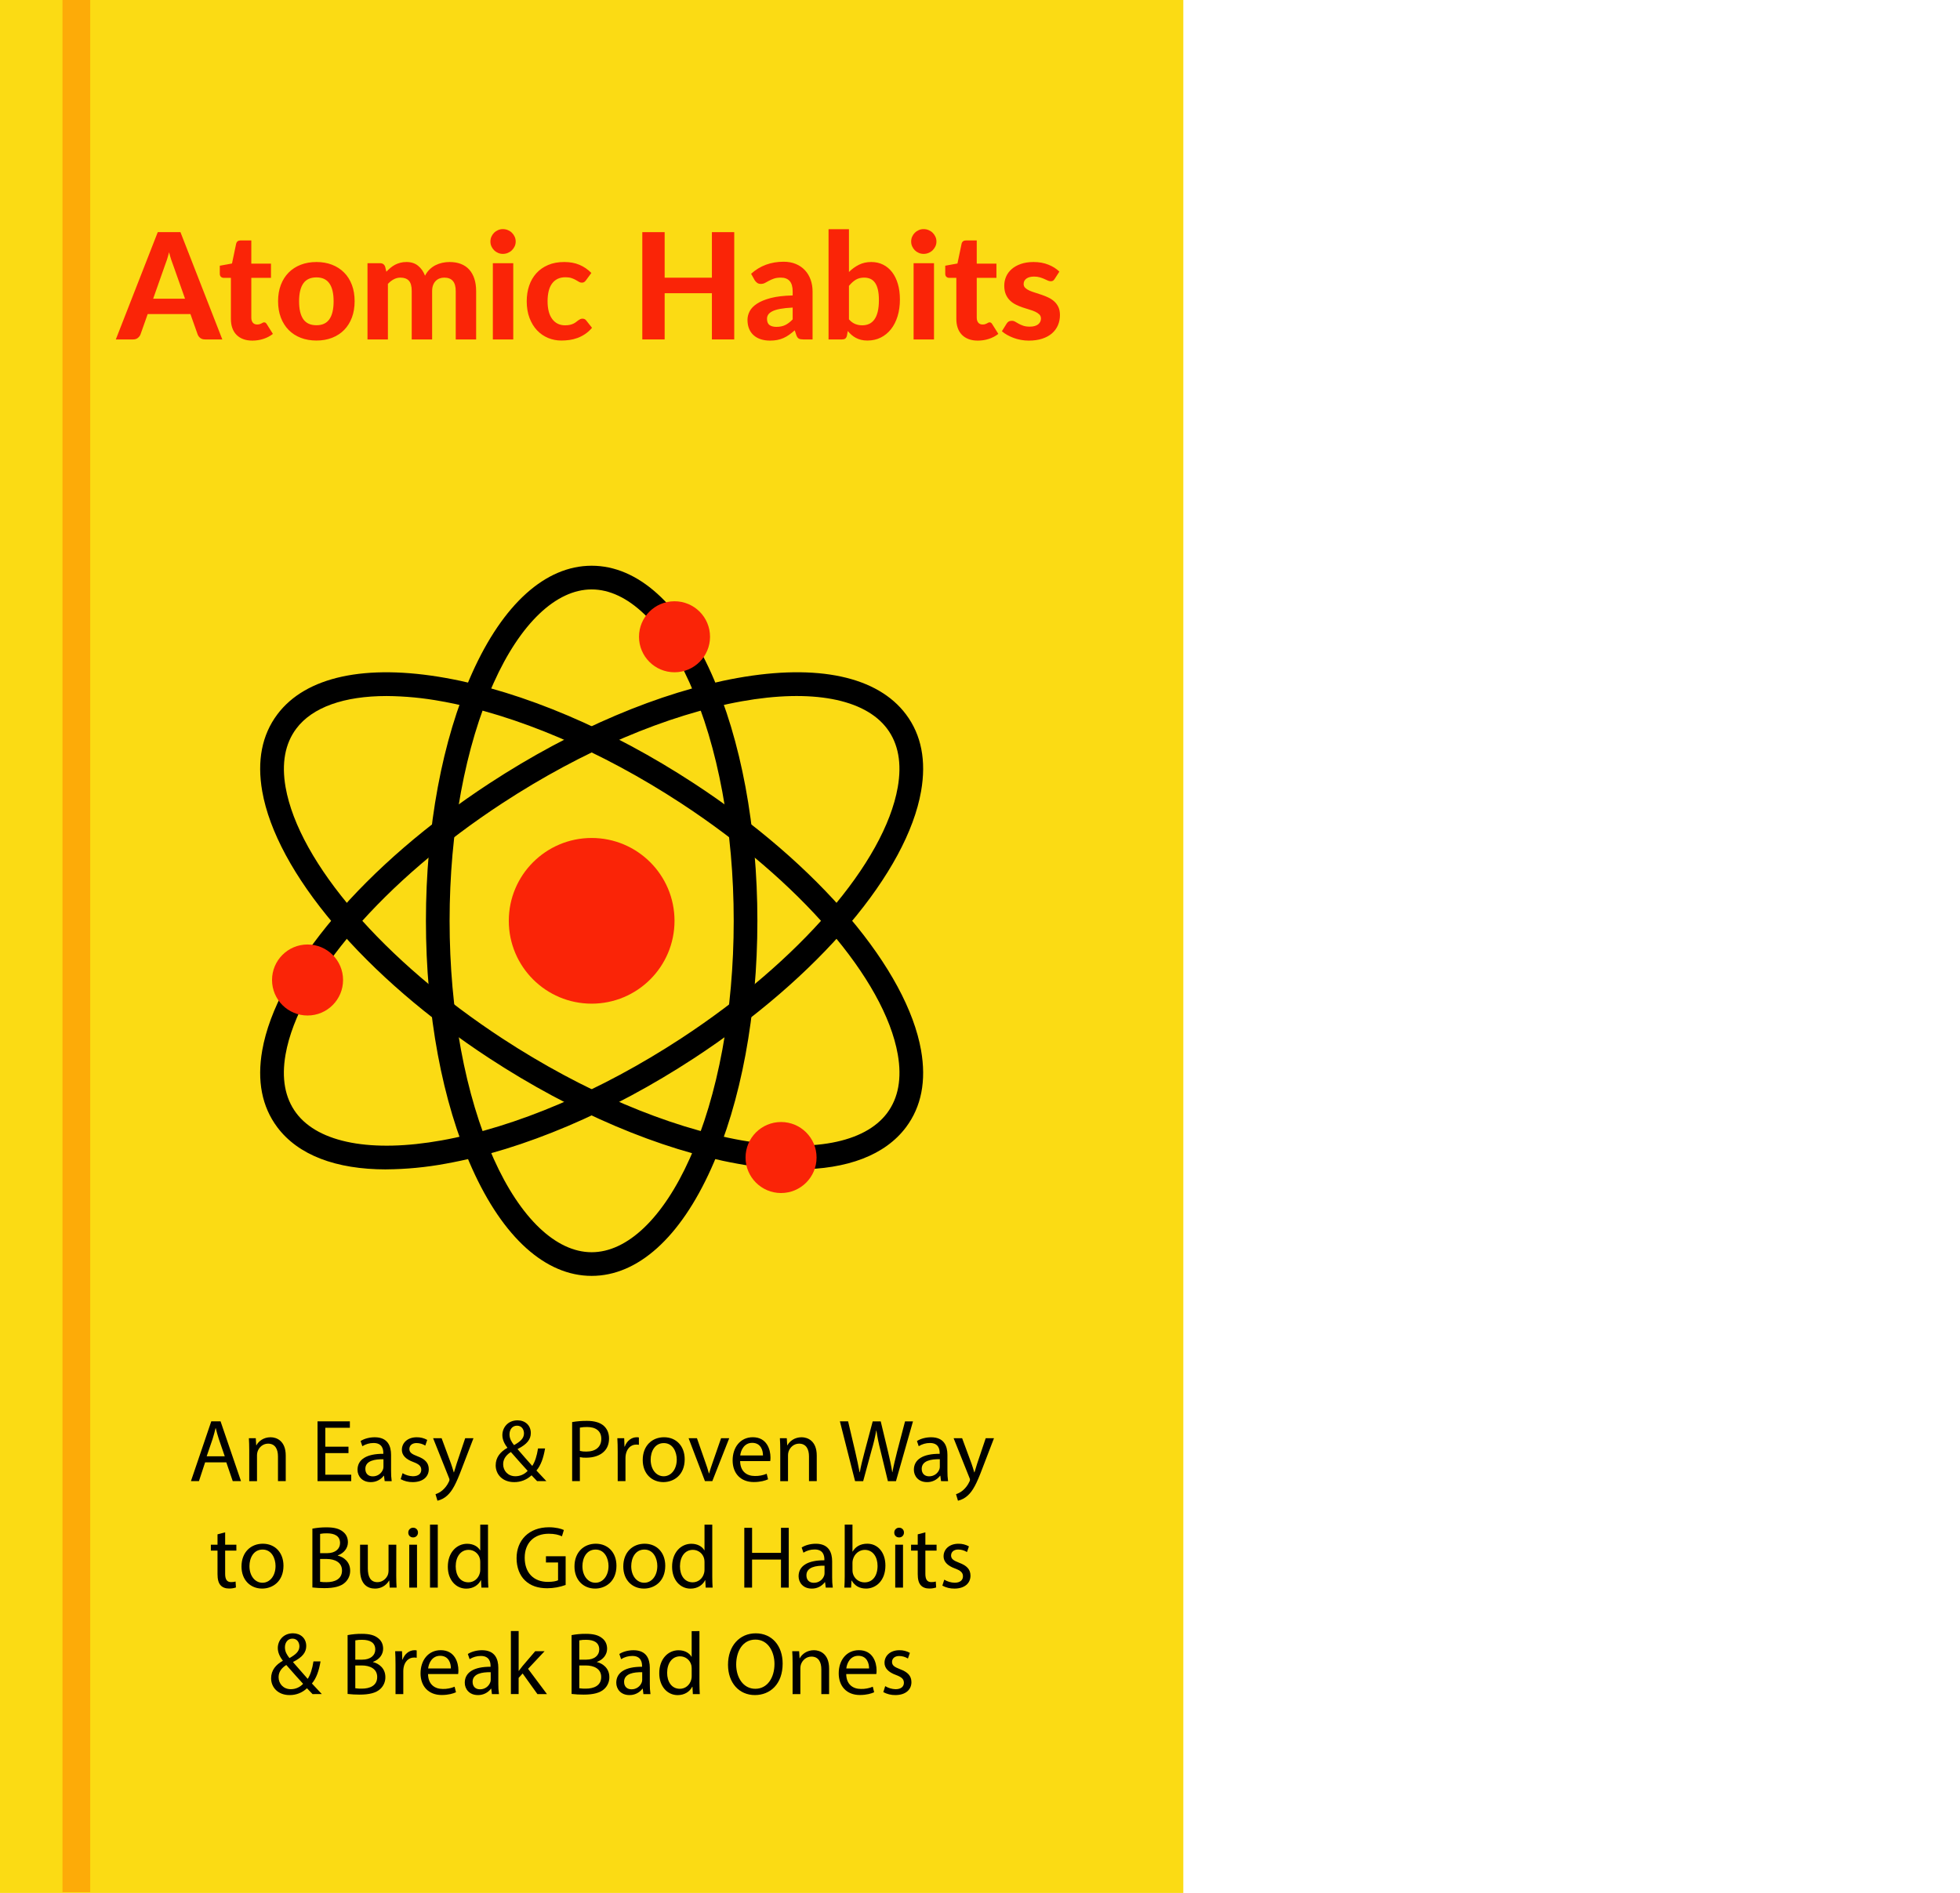
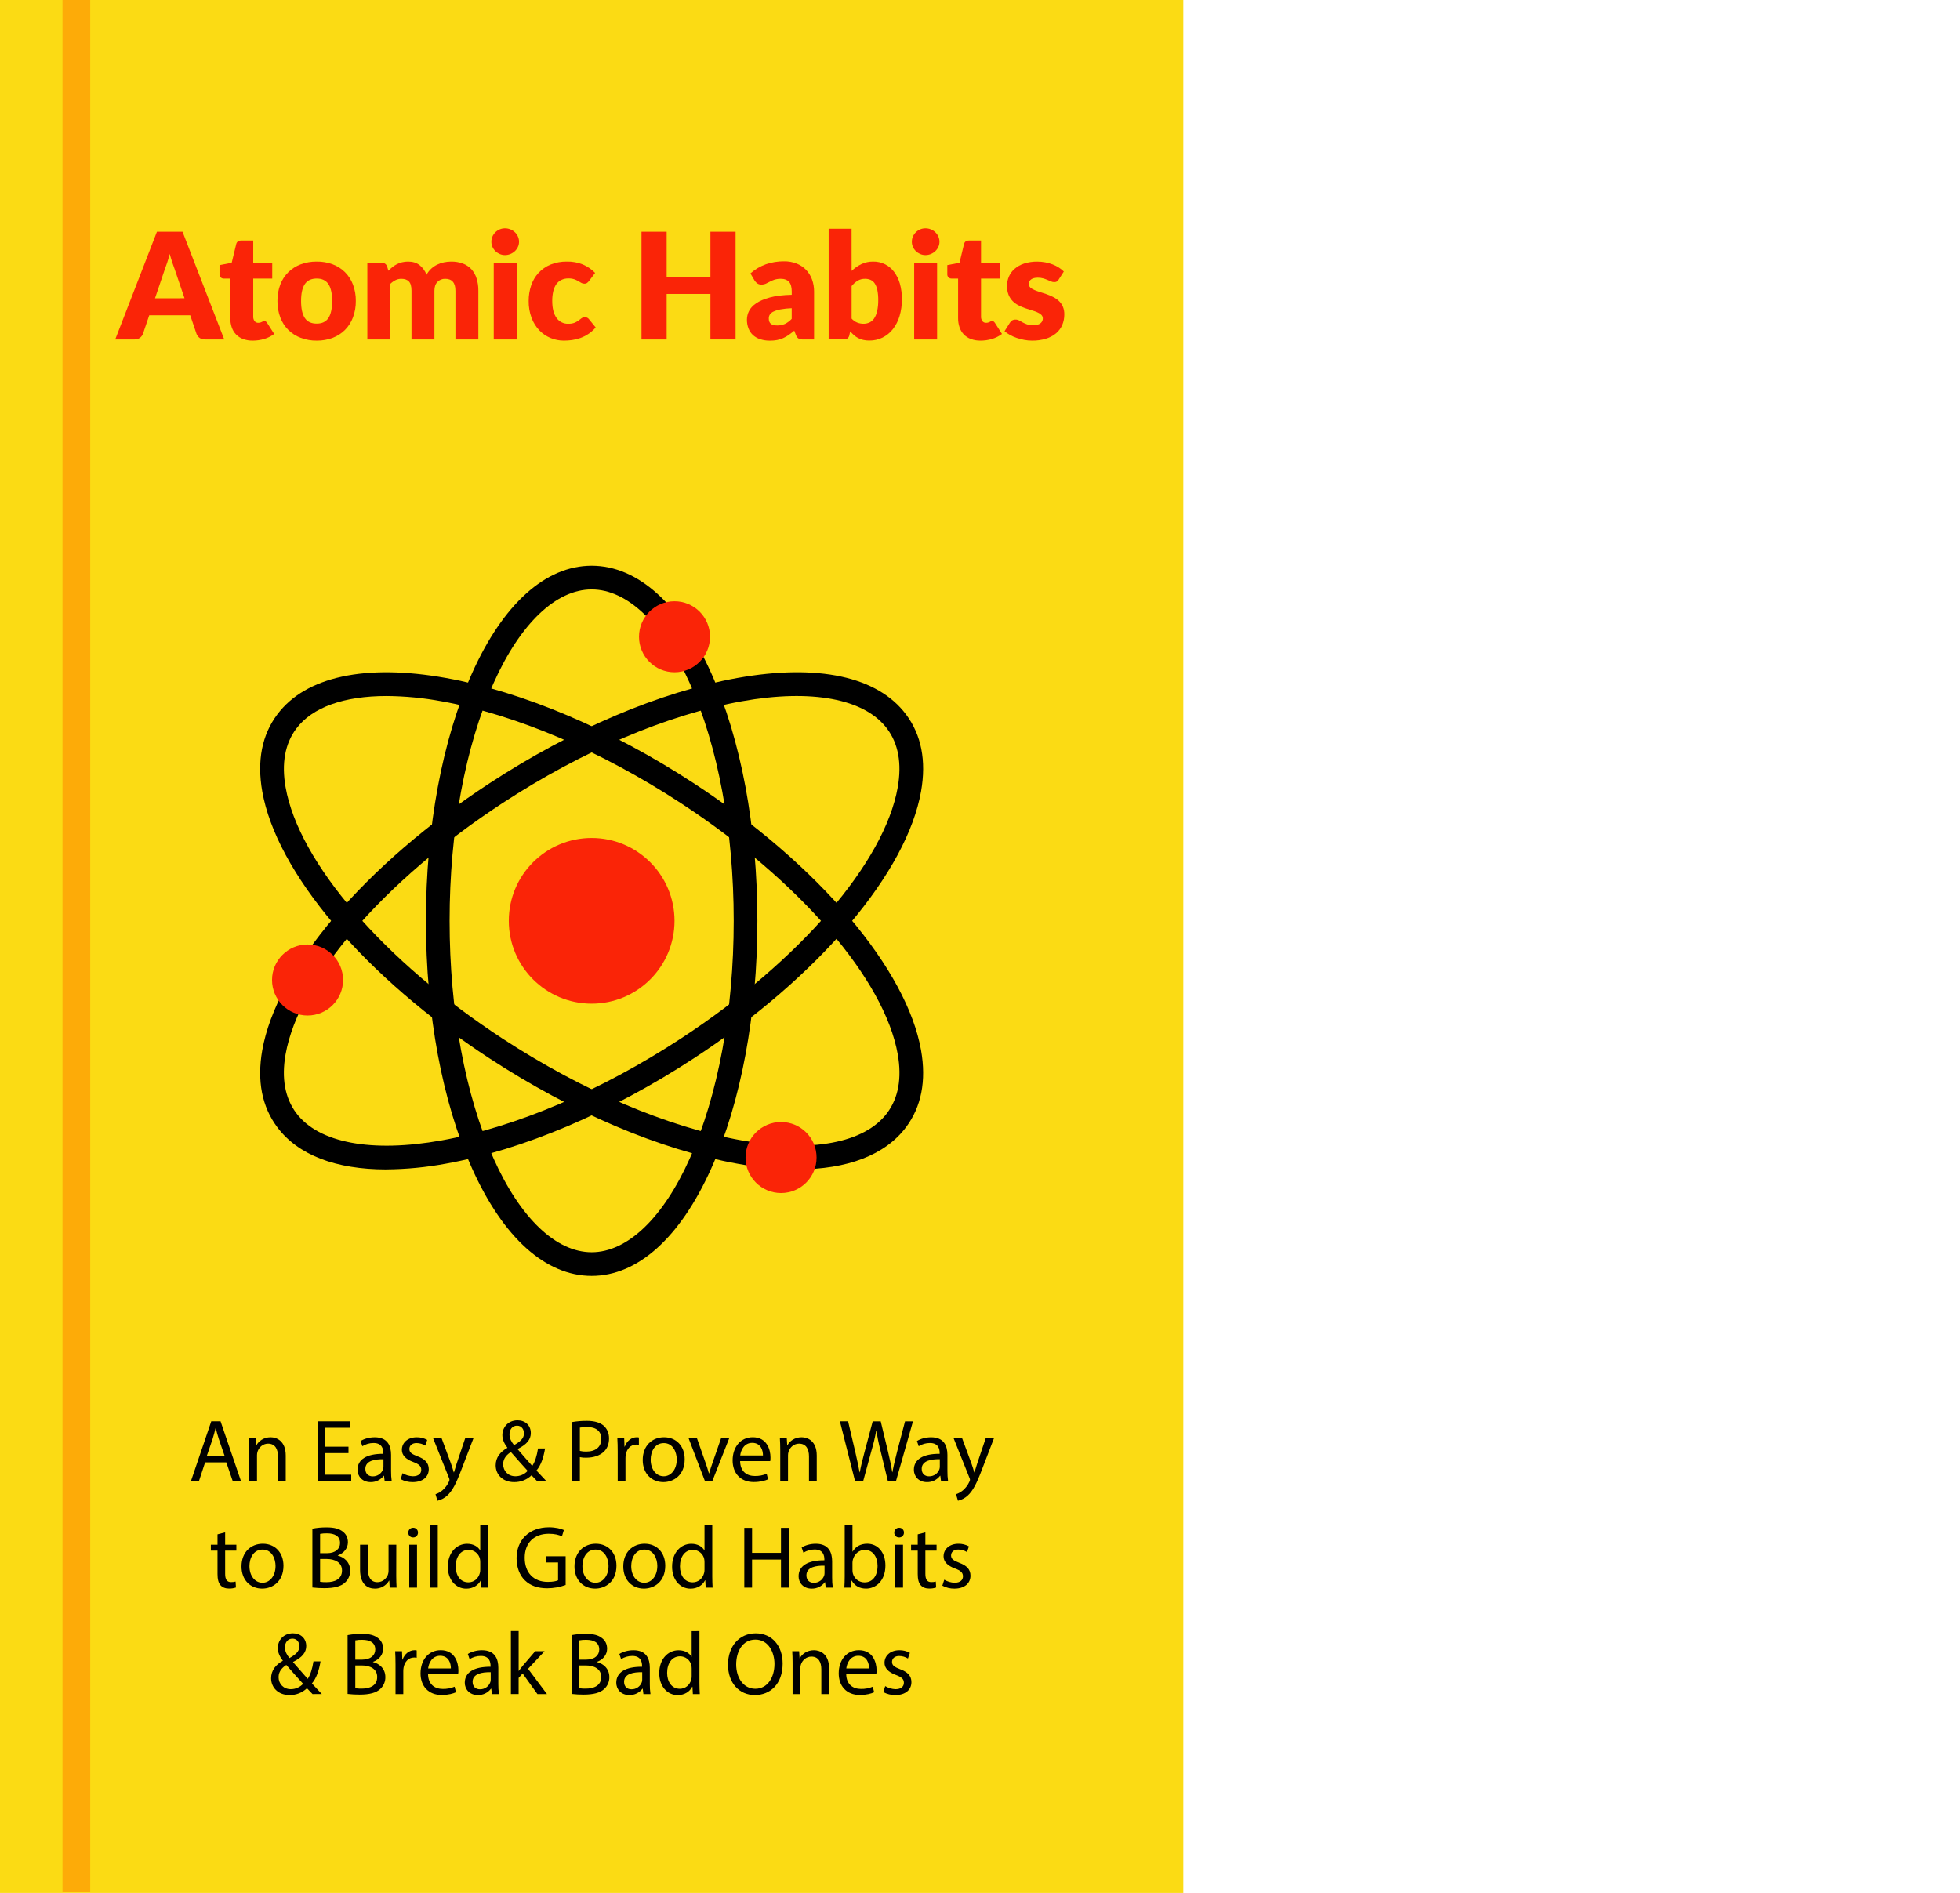
<svg xmlns="http://www.w3.org/2000/svg" xmlns:xlink="http://www.w3.org/1999/xlink" id="Layer_1" data-name="Layer 1" viewBox="0 0 2650.19 2560">
  <defs>
    <radialGradient id="radial-gradient" cx="800" cy="1244.81" r="374.7" gradientUnits="userSpaceOnUse">
      <stop offset="0" />
      <stop offset="1" />
    </radialGradient>
    <radialGradient id="radial-gradient-2" cx="800" cy="1244.81" r="396.17" xlink:href="#radial-gradient" />
    <radialGradient id="radial-gradient-3" cx="800" cy="1244.81" r="396.17" xlink:href="#radial-gradient" />
  </defs>
  <rect width="1600" height="2560" fill="#fbdb14" />
  <path d="M800,1725c-62.26,0-119.71-51.65-161.74-145.42-40.21-89.68-62.35-208.58-62.35-334.77S598.05,999.72,638.26,910c42-93.77,99.48-145.41,161.74-145.41S919.71,816.26,961.74,910c40.21,89.69,62.35,208.58,62.35,334.78S1002,1489.9,961.74,1579.58C919.71,1673.35,862.26,1725,800,1725Zm0-928.37c-48.19,0-96.49,46.11-132.53,126.5-38.4,85.66-59.55,199.9-59.55,321.68s21.15,236,59.55,321.68C703.51,1646.88,751.81,1693,800,1693s96.49-46.1,132.53-126.49c38.4-85.66,59.55-199.9,59.55-321.68s-21.15-236-59.55-321.68C896.49,842.74,848.19,796.63,800,796.63Z" transform="translate(0 0.5)" fill="url(#radial-gradient)" />
  <path d="M1077.75,1581a459.65,459.65,0,0,1-80.58-7.73c-104.37-18.69-223.45-69.28-335.33-142.43-83-54.26-155.64-116.94-210.15-181.26-54.05-63.77-87.62-126-97.1-179.84-7.27-41.32-.42-76.33,20.37-104.06C413.35,914.44,494.28,897,602.83,916.4c104.37,18.69,223.45,69.27,335.33,142.43,83,54.26,155.64,116.93,210.15,181.25,54,63.77,87.62,126,97.1,179.84,7.27,41.32.42,76.33-20.37,104.06-28.16,37.55-79.22,57-147.29,57Zm-555-640.2c-57.45,0-100.41,15.11-122.13,44.08-15.27,20.37-20.13,47.06-14.46,79.32,17.89,101.64,133,235,293.25,339.84,108.35,70.86,223.22,119.77,323.44,137.71,94.64,17,166.31,3.5,196.61-36.92,15.27-20.37,20.13-47,14.46-79.31-17.89-101.64-133-235-293.25-339.85-108.35-70.86-223.22-119.76-323.44-137.71a425,425,0,0,0-74.48-7.16Z" transform="translate(0 0.5)" fill="url(#radial-gradient-2)" />
  <path d="M522.25,1581c-68.08,0-119.12-19.41-147.28-57-20.79-27.73-27.64-62.74-20.38-104.06,9.48-53.88,43.06-116.07,97.1-179.83,54.52-64.33,127.19-127,210.16-181.26C773.72,985.67,892.8,935.09,997.18,916.4c108.56-19.44,189.47-2,227.86,49.23,20.79,27.73,27.64,62.74,20.37,104.06-9.48,53.89-43.05,116.07-97.1,179.84-54.51,64.32-127.18,127-210.15,181.26-111.87,73.15-231,123.74-335.33,142.43a459.65,459.65,0,0,1-80.58,7.73Zm148.36-508.73,8.76,13.4c-160.26,104.8-275.36,238.2-293.25,339.85-5.67,32.26-.81,58.94,14.46,79.31,30.3,40.42,102,53.87,196.61,36.92,100.22-17.94,215.08-66.85,323.44-137.71,160.26-104.8,275.36-238.19,293.25-339.84,5.67-32.26.81-59-14.46-79.32-30.3-40.41-102-53.87-196.61-36.92-100.22,18-215.09,66.85-323.44,137.71Z" transform="translate(0 0.5)" fill="url(#radial-gradient-3)" />
  <circle cx="800" cy="1245.31" r="112.04" fill="#fa2407" />
  <circle cx="415.85" cy="1325.34" r="48.02" fill="#fa2407" />
  <circle cx="1056.1" cy="1565.43" r="48.02" fill="#fa2407" />
  <circle cx="912.04" cy="861.16" r="48.02" fill="#fa2407" />
  <rect x="84.5" width="37.5" height="2559" fill="#fdab08" />
-   <text transform="translate(158.4 459.05)" font-size="200" fill="#fa2407" font-family="Lato-Black, Lato" font-weight="800">
-     <tspan letter-spacing="-0.03em">A</tspan>
-     <tspan x="135.8" y="0" letter-spacing="0em">t</tspan>
-     <tspan x="211.6" y="0">omic </tspan>
-     <tspan x="694.89" y="0" letter-spacing="-0.01em">H</tspan>
-     <tspan x="848.1" y="0">abits</tspan>
-   </text>
+   <path d="M303.2,458.55H277a11.42,11.42,0,0,1-7.1-2.05,13,13,0,0,1-4.1-5.25l-8.6-25.4H201.8l-8.6,25.4a12.11,12.11,0,0,1-3.95,5.05,11,11,0,0,1-7.05,2.25H155.8l56.4-145.7h34.6Zm-53.7-55.7L236,363q-1.5-3.79-3.2-8.95t-3.4-11.15q-1.5,6.11-3.2,11.3t-3.2,9l-13.4,39.7Z" transform="translate(0 0.5)" fill="#fa2407" />
+   <path d="M341.8,460.15A36.44,36.44,0,0,1,328.75,458a25.13,25.13,0,0,1-15.34-15.65,36.79,36.79,0,0,1-2-12.5v-53.6H302.6a5.59,5.59,0,0,1-5.8-6.1v-12.1l16.5-3.2,6.11-25.3c.8-3.2,3.06-4.8,6.8-4.8h16.2v30.3H368.1v21.2H342.41v51.5a9.66,9.66,0,0,0,1.75,5.95,5.88,5.88,0,0,0,5,2.35,9.61,9.61,0,0,0,2.84-.35,10.81,10.81,0,0,0,2-.8c.57-.3,1.11-.56,1.61-.8a4.14,4.14,0,0,1,1.75-.35,3.64,3.64,0,0,1,2.25.65,8.59,8.59,0,0,1,1.75,2.05l9.39,14.7a42.78,42.78,0,0,1-13.5,6.75A53.62,53.62,0,0,1,341.8,460.15Z" transform="translate(0 0.5)" fill="#fa2407" />
+   <path d="M428.3,353.25a60,60,0,0,1,21.5,3.7,47.14,47.14,0,0,1,16.65,10.6,47.62,47.62,0,0,1,10.8,16.75,60.37,60.37,0,0,1,3.85,22.15,61.43,61.43,0,0,1-3.85,22.35,47.81,47.81,0,0,1-10.8,16.9,47.23,47.23,0,0,1-16.65,10.7,59.14,59.14,0,0,1-21.5,3.75,59.88,59.88,0,0,1-21.65-3.75,48.22,48.22,0,0,1-16.8-10.7A47.34,47.34,0,0,1,379,428.8a61.64,61.64,0,0,1-3.85-22.35A60.58,60.58,0,0,1,379,384.3a47.16,47.16,0,0,1,10.9-16.75,48.13,48.13,0,0,1,16.8-10.6A60.75,60.75,0,0,1,428.3,353.25Zm0,83.9q10.71,0,15.75-7.55t5.05-23q0-15.39-5.05-22.9t-15.75-7.5q-11,0-16.1,7.5t-5.1,22.9q0,15.41,5.1,23T428.3,437.15Z" transform="translate(0 0.5)" fill="#fa2407" />
+   <path d="M496.7,458.55V354.85h19.2q5.8,0,7.6,5.2l1.7,5.6a59.23,59.23,0,0,1,5.4-4.95,35.1,35.1,0,0,1,6-3.9,34.13,34.13,0,0,1,7-2.6,33.73,33.73,0,0,1,8.25-.95q9.4,0,15.55,4.85a30.23,30.23,0,0,1,9.35,12.95,30.84,30.84,0,0,1,6.35-8.2,34.3,34.3,0,0,1,8.1-5.5,39.56,39.56,0,0,1,9.2-3.1,48.21,48.21,0,0,1,9.65-1,44,44,0,0,1,15.8,2.65,30.2,30.2,0,0,1,11.55,7.7,33.28,33.28,0,0,1,7,12.4,53.53,53.53,0,0,1,2.4,16.65v65.9h-31v-65.9q0-16.09-13.8-16.1a14.2,14.2,0,0,0-10.45,4.15q-4.15,4.16-4.15,11.95v65.9h-31v-65.9q0-8.89-3.5-12.5t-10.3-3.6a17.44,17.44,0,0,0-8,1.9,29.07,29.07,0,0,0-7,5.1v75Z" transform="translate(0 0.5)" fill="#fa2407" />
+   <path d="M701.8,326.45a16.35,16.35,0,0,1-1.5,6.95,18.11,18.11,0,0,1-4.1,5.7,19.78,19.78,0,0,1-6.05,3.9,18.72,18.72,0,0,1-7.35,1.45,17.41,17.41,0,0,1-7.1-1.45,19.7,19.7,0,0,1-5.85-3.9,18,18,0,0,1-4-5.7,16.78,16.78,0,0,1-1.45-6.95,17.41,17.41,0,0,1,1.45-7.1,18.52,18.52,0,0,1,4-5.8,19,19,0,0,1,5.85-3.9,18.06,18.06,0,0,1,7.1-1.4,19.42,19.42,0,0,1,7.35,1.4,19.07,19.07,0,0,1,6.05,3.9,18.65,18.65,0,0,1,4.1,5.8A17,17,0,0,1,701.8,326.45Zm-3.2,28.4v103.7h-31V354.85Z" transform="translate(0 0.5)" fill="#fa2407" />
+   <path d="M796.5,379.45a16.33,16.33,0,0,1-2.7,2.7,6,6,0,0,1-3.7,1,7.9,7.9,0,0,1-4.15-1.1l-4.15-2.45a31.76,31.76,0,0,0-5.4-2.45,23.33,23.33,0,0,0-7.7-1.1,21.58,21.58,0,0,0-9.85,2.1,18.22,18.22,0,0,0-6.85,6,27.54,27.54,0,0,0-4,9.55,56.9,56.9,0,0,0-1.3,12.75q0,14.91,5.75,22.9a18.44,18.44,0,0,0,15.85,8,22.16,22.16,0,0,0,8.55-1.35,26,26,0,0,0,5.35-3c1.47-1.1,2.82-2.11,4-3.05a7.49,7.49,0,0,1,4.65-1.4,6.41,6.41,0,0,1,5.6,2.7l9,11.1a49,49,0,0,1-10.1,8.95,50.59,50.59,0,0,1-10.85,5.4,56.06,56.06,0,0,1-11.15,2.7,82.1,82.1,0,0,1-10.9.75,46.8,46.8,0,0,1-18.15-3.6,44.42,44.42,0,0,1-15.2-10.45,50,50,0,0,1-10.4-16.85,63,63,0,0,1-3.85-22.8,64.16,64.16,0,0,1,3.35-20.95,47.49,47.49,0,0,1,9.9-16.9,46.26,46.26,0,0,1,16.2-11.25,56.8,56.8,0,0,1,22.35-4.1,54.49,54.49,0,0,1,21.4,3.9,51.35,51.35,0,0,1,16.6,11.4Z" transform="translate(0 0.5)" fill="#fa2407" />
+   <path d="M994.6,312.85v145.7h-34V397H901.4v61.6h-34V312.85h34v60.9h59.2v-60.9Z" transform="translate(0 0.5)" fill="#fa2407" />
+   <path d="M1014.7,369.25a63.06,63.06,0,0,1,20.85-12.35,73.05,73.05,0,0,1,24.55-4,45,45,0,0,1,17,3,36.64,36.64,0,0,1,12.8,8.5,37.25,37.25,0,0,1,8.05,13,46.7,46.7,0,0,1,2.8,16.4v64.8h-14.2a14.5,14.5,0,0,1-6.65-1.2c-1.5-.8-2.75-2.46-3.75-5l-2.2-5.7q-3.9,3.3-7.5,5.8a47,47,0,0,1-7.45,4.25,36.33,36.33,0,0,1-8.2,2.6,50.22,50.22,0,0,1-9.65.85,42,42,0,0,1-12.9-1.85,26.84,26.84,0,0,1-9.85-5.45,23.86,23.86,0,0,1-6.25-9,32.18,32.18,0,0,1-2.2-12.35,25.76,25.76,0,0,1,2.8-11.35q2.79-5.74,9.7-10.5t18.6-7.95q11.7-3.19,29.5-3.6v-4.4q0-9.09-3.75-13.15t-10.65-4.05a28.22,28.22,0,0,0-9,1.2,40,40,0,0,0-6.25,2.7q-2.76,1.5-5.35,2.7a14.72,14.72,0,0,1-6.2,1.2,8.9,8.9,0,0,1-5.4-1.6,13.68,13.68,0,0,1-3.6-3.8Zm55.8,47.1a103.37,103.37,0,0,0-15.3,1.6,37.12,37.12,0,0,0-9.5,3,11.48,11.48,0,0,0-4.85,4.1,9.72,9.72,0,0,0-1.35,5c0,3.54,1,6,2.9,7.45s4.77,2.15,8.5,2.15a24.6,24.6,0,0,0,10.5-2.1,31.91,31.91,0,0,0,9.1-6.8Z" transform="translate(0 0.5)" fill="#fa2407" />
+   <path d="M1151.5,365.85a51.5,51.5,0,0,1,13.15-9.15,36.19,36.19,0,0,1,15.95-3.45,34.55,34.55,0,0,1,28.3,13.85,48.68,48.68,0,0,1,7.85,16,74.85,74.85,0,0,1,2.75,21,77,77,0,0,1-3.2,22.9,53.6,53.6,0,0,1-9,17.65,41.28,41.28,0,0,1-14,11.4,39.47,39.47,0,0,1-17.9,4,35.58,35.58,0,0,1-8.4-.9,28.82,28.82,0,0,1-6.8-2.55,27.77,27.77,0,0,1-5.65-3.95,63.25,63.25,0,0,1-5-5l-1.1,5.2a7.11,7.11,0,0,1-2.6,4.4,8.53,8.53,0,0,1-4.8,1.2h-20.6V308.85h31Zm0,64.5a20.3,20.3,0,0,0,7.6,5.4,22.58,22.58,0,0,0,8.3,1.6,19.68,19.68,0,0,0,8.1-1.65,15.57,15.57,0,0,0,6.35-5.4,29.16,29.16,0,0,0,4.15-9.9,65.06,65.06,0,0,0,1.5-15.15,65.8,65.8,0,0,0-1.15-13.25,26.22,26.22,0,0,0-3.4-8.9,13.43,13.43,0,0,0-5.6-5,18.12,18.12,0,0,0-7.65-1.55,19.06,19.06,0,0,0-9.9,2.5,34.16,34.16,0,0,0-8.3,7.3Z" transform="translate(0 0.5)" fill="#fa2407" />
+   <path d="M1270.29,326.45a16.35,16.35,0,0,1-1.5,6.95,18.11,18.11,0,0,1-4.1,5.7,19.78,19.78,0,0,1-6,3.9,18.72,18.72,0,0,1-7.35,1.45,17.41,17.41,0,0,1-7.1-1.45,19.7,19.7,0,0,1-5.85-3.9,18,18,0,0,1-4-5.7,16.94,16.94,0,0,1-1.45-6.95,17.57,17.57,0,0,1,1.45-7.1,18.52,18.52,0,0,1,4-5.8,19,19,0,0,1,5.85-3.9,18.06,18.06,0,0,1,7.1-1.4,19.42,19.42,0,0,1,7.35,1.4,19.07,19.07,0,0,1,6,3.9,18.65,18.65,0,0,1,4.1,5.8A17,17,0,0,1,1270.29,326.45Zm-3.2,28.4v103.7h-31V354.85Z" transform="translate(0 0.5)" fill="#fa2407" />
+   <path d="M1325.89,460.15a36.44,36.44,0,0,1-13.05-2.15,25.18,25.18,0,0,1-15.35-15.65,37,37,0,0,1-2-12.5v-53.6h-8.8a5.59,5.59,0,0,1-5.8-6.1v-12.1l16.5-3.2,6.1-25.3q1.2-4.8,6.8-4.8h16.2v30.3h25.7v21.2h-25.7v51.5a9.72,9.72,0,0,0,1.75,5.95,5.91,5.91,0,0,0,5,2.35,9.63,9.63,0,0,0,2.85-.35,10.81,10.81,0,0,0,2-.8c.57-.3,1.1-.56,1.6-.8a4.17,4.17,0,0,1,1.75-.35,3.6,3.6,0,0,1,2.25.65,8.16,8.16,0,0,1,1.75,2.05l9.4,14.7a42.78,42.78,0,0,1-13.5,6.75A53.62,53.62,0,0,1,1325.89,460.15Z" transform="translate(0 0.5)" fill="#fa2407" />
+   <path d="M1431.49,377.55a8,8,0,0,1-2.55,2.7,6.63,6.63,0,0,1-3.45.8,10.91,10.91,0,0,1-4.4-.95l-4.75-2.05a54.13,54.13,0,0,0-5.75-2.05,25.79,25.79,0,0,0-7.3-.95q-5.89,0-9,2.25a7.26,7.26,0,0,0-3.15,6.25,6.23,6.23,0,0,0,2.05,4.8,18.6,18.6,0,0,0,5.45,3.35,72.86,72.86,0,0,0,7.7,2.75q4.31,1.31,8.8,2.9a79.89,79.89,0,0,1,8.8,3.75,33.12,33.12,0,0,1,7.7,5.3,23.66,23.66,0,0,1,5.45,7.65,25.86,25.86,0,0,1,2,10.8,35.42,35.42,0,0,1-2.8,14.2,30.11,30.11,0,0,1-8.35,11.2,39.35,39.35,0,0,1-13.7,7.3,61.47,61.47,0,0,1-18.75,2.6,56.77,56.77,0,0,1-10.6-1,71.74,71.74,0,0,1-10.25-2.7,55.28,55.28,0,0,1-9.15-4.05,39.35,39.35,0,0,1-7.2-5l7.2-11.4a9.3,9.3,0,0,1,3-3.15,8.93,8.93,0,0,1,4.75-1.15,9.77,9.77,0,0,1,4.85,1.2l4.65,2.6a38.4,38.4,0,0,0,5.85,2.6,25.39,25.39,0,0,0,8.45,1.2,21.48,21.48,0,0,0,6.1-.75,10.67,10.67,0,0,0,4-2.05,8.14,8.14,0,0,0,2.2-2.9,8.05,8.05,0,0,0,.7-3.3,6.76,6.76,0,0,0-2.1-5.1,18.38,18.38,0,0,0-5.5-3.45,69.91,69.91,0,0,0-7.75-2.7q-4.35-1.25-8.85-2.85a70.11,70.11,0,0,1-8.85-3.85,30.5,30.5,0,0,1-7.75-5.7,26.36,26.36,0,0,1-5.5-8.45,31.18,31.18,0,0,1-2.1-12.1,31.54,31.54,0,0,1,2.55-12.55,29.2,29.2,0,0,1,7.65-10.45,37.65,37.65,0,0,1,12.8-7.15,55.49,55.49,0,0,1,18-2.65,58.46,58.46,0,0,1,10.85,1,55.81,55.81,0,0,1,9.85,2.8,47.17,47.17,0,0,1,8.4,4.25,40.86,40.86,0,0,1,6.7,5.35Z" transform="translate(0 0.5)" fill="#fa2407" />
  <path d="M277.35,1977.16,269,2002.58H258.17l27.5-80.87h12.56l27.63,80.87H314.69L306,1977.16Zm26.56-8.16-8-23.28c-1.76-5.29-3-10.11-4.17-14.75h-.28c-1.16,4.73-2.42,9.66-4,14.61l-8,23.42Z" transform="translate(0 0.5)" />
  <path d="M337,1960.22c0-6-.2-10.86-.48-15.67h9.33l.58,9.54h.29c2.86-5.45,9.61-10.86,19.19-10.86,8,0,20.45,4.8,20.45,24.73v34.62h-10.5v-33.46c0-9.38-3.53-17.24-13.41-17.24-6.93,0-12.33,4.93-14.22,10.84a16.34,16.34,0,0,0-.73,4.89v35H337Z" transform="translate(0 0.5)" />
  <path d="M471.2,1964.67H439.85v29.21h35.07v8.7H429.35v-80.87h43.72v8.7H439.85V1956H471.2Z" transform="translate(0 0.5)" />
  <path d="M520.14,2002.58l-.93-7.33h-.32a21.58,21.58,0,0,1-17.75,8.65c-11.73,0-17.73-8.32-17.73-16.65,0-14.06,12.46-21.78,34.88-21.62v-1.23c0-4.72-1.33-13.45-13.22-13.39a28.17,28.17,0,0,0-15.11,4.33l-2.4-7c4.81-3.1,11.83-5.09,19.15-5.09,17.74,0,22.07,12.13,22.07,23.75v21.72a90.79,90.79,0,0,0,.87,13.88ZM518.49,1973c-11.42-.24-24.49,1.81-24.49,13,0,6.93,4.56,10.1,9.85,10.1a14.53,14.53,0,0,0,14.14-9.71,10.86,10.86,0,0,0,.5-3.33Z" transform="translate(0 0.5)" />
  <path d="M544.31,1991.84a28.82,28.82,0,0,0,14,4.13c7.71,0,11.28-3.79,11.28-8.64,0-5.08-3.07-7.74-10.78-10.63-10.49-3.79-15.45-9.5-15.43-16.45,0-9.35,7.6-17,20.08-17a28,28,0,0,1,14.21,3.57l-2.62,7.67a22.79,22.79,0,0,0-11.9-3.41c-6.23,0-9.62,3.59-9.62,8,0,4.81,3.42,7,11,9.9,10,3.73,15.2,8.77,15.23,17.44,0,10.28-8,17.48-21.71,17.48a33.06,33.06,0,0,1-16.3-4Z" transform="translate(0 0.5)" />
  <path d="M597.13,1944.55l12.68,34.3c1.37,3.84,2.79,8.39,3.74,11.84h.29c1-3.41,2.32-7.86,3.7-12.07L629,1944.55h11.19l-15.88,41.34c-7.52,19.95-12.69,30.11-19.87,36.4a29.3,29.3,0,0,1-12.94,6.77l-2.63-8.82a27.72,27.72,0,0,0,9.25-5.16,33.48,33.48,0,0,0,8.83-11.75,6.38,6.38,0,0,0,.81-2.54,6.92,6.92,0,0,0-.73-2.71l-21.4-53.53Z" transform="translate(0 0.5)" />
  <path d="M726.27,2002.58c-2.33-2.33-4.42-4.61-7.55-7.88a33.43,33.43,0,0,1-23.62,9.2c-15.7,0-24.87-10.58-24.87-22.68,0-11,6.63-18.54,15.77-23.62l0-.38c-4.15-5.24-6.73-11.14-6.73-16.87,0-9.89,7.15-20,20.57-20,10.07,0,17.89,6.66,17.89,17.17,0,8.49-5,15.19-17.75,21.57l0,.4c6.86,8,14.51,16.72,19.71,22.5,3.73-5.64,6.2-13.45,7.79-23.6H737c-2.16,12.7-5.61,22.76-11.65,29.84,4.34,4.63,8.52,9.13,13.4,14.31Zm-12.78-13.91c-4.79-5.25-13.8-15.15-22.71-25.46-4.42,2.79-10.45,7.9-10.45,16.4,0,9.31,6.79,16.35,16.5,16.35A22.38,22.38,0,0,0,713.49,1988.67Zm-24.58-49.34c0,5.8,2.73,10.25,6.15,14.55,8.21-4.67,13.43-9,13.43-15.82,0-5-2.8-10.48-9.41-10.48S688.91,1933.16,688.91,1939.33Z" transform="translate(0 0.5)" />
  <path d="M773.62,1922.69a114.3,114.3,0,0,1,20.11-1.61c10.25,0,17.84,2.37,22.67,6.72,4.38,3.87,7.11,9.73,7.11,16.93s-2.19,13.11-6.29,17.31c-5.57,5.91-14.51,8.85-24.71,8.85a34,34,0,0,1-8.45-.75v32.44H773.62Zm10.44,39a32.2,32.2,0,0,0,8.66.91c12.67,0,20.32-6.22,20.32-17.27,0-10.71-7.64-15.94-19.1-15.94a49.89,49.89,0,0,0-9.88.83Z" transform="translate(0 0.5)" />
  <path d="M835.22,1962.63c0-6.86-.18-12.7-.48-18.08H844l.4,11.38h.37c2.71-7.78,9.11-12.7,16.16-12.7a11.76,11.76,0,0,1,2.94.3v9.93a16.55,16.55,0,0,0-3.59-.31c-7.44,0-12.69,5.6-14.13,13.5a28.22,28.22,0,0,0-.42,4.93v31h-10.5Z" transform="translate(0 0.5)" />
  <path d="M925.8,1973c0,21.49-14.91,30.89-28.86,30.89-15.73,0-27.89-11.47-27.89-29.89,0-19.42,12.76-30.78,28.82-30.78C914.55,1943.23,925.8,1955.33,925.8,1973Zm-46,.67c0,12.73,7.29,22.32,17.59,22.32,10.12,0,17.68-9.46,17.68-22.63,0-9.82-4.94-22.23-17.49-22.23C885.18,1951.14,879.79,1962.68,879.79,1973.68Z" transform="translate(0 0.5)" />
  <path d="M942.38,1944.55l11.38,32.54c2,5.38,3.46,10.17,4.76,15h.31c1.33-4.81,3-9.64,4.86-15L975,1944.55h11l-22.84,58H953.18l-22.1-58Z" transform="translate(0 0.5)" />
  <path d="M1000.74,1975.47c.21,14.27,9.26,20.15,19.86,20.15a39.25,39.25,0,0,0,16.08-3l1.85,7.49c-3.7,1.69-10.15,3.7-19.37,3.7-17.83,0-28.55-11.88-28.55-29.29,0-17.58,10.36-31.32,27.31-31.32,18.93,0,23.88,16.61,23.88,27.29a26.06,26.06,0,0,1-.36,5Zm30.89-7.59c.11-6.65-2.72-17.08-14.55-17.08-10.78,0-15.37,9.74-16.21,17.08Z" transform="translate(0 0.5)" />
  <path d="M1055,1960.22c0-6-.2-10.86-.48-15.67h9.32l.58,9.54h.3c2.85-5.45,9.6-10.86,19.19-10.86,8,0,20.45,4.8,20.45,24.73v34.62h-10.5v-33.46c0-9.38-3.54-17.24-13.42-17.24-6.92,0-12.32,4.93-14.22,10.84a16.68,16.68,0,0,0-.72,4.89v35H1055Z" transform="translate(0 0.5)" />
  <path d="M1156.16,2002.58l-20.5-80.87h11.08l9.63,40.92c2.33,10.11,4.49,20.13,5.93,28h.28c1.31-8,3.85-17.68,6.58-28.08l10.86-40.8h10.83l9.88,41c2.26,9.69,4.43,19.22,5.68,27.74h.26c1.61-8.86,3.86-17.88,6.38-27.94l10.69-40.78h10.73l-23,80.87h-10.91l-10.18-42.08a245.45,245.45,0,0,1-5.35-26.45h-.24a225,225,0,0,1-6.22,26.43l-11.45,42.1Z" transform="translate(0 0.5)" />
  <path d="M1272.41,2002.58l-.93-7.33h-.31a21.6,21.6,0,0,1-17.76,8.65c-11.72,0-17.72-8.32-17.72-16.65,0-14.06,12.45-21.78,34.87-21.62v-1.23c0-4.72-1.32-13.45-13.21-13.39a28.2,28.2,0,0,0-15.12,4.33l-2.39-7c4.8-3.1,11.83-5.09,19.15-5.09,17.74,0,22.06,12.13,22.06,23.75v21.72a90.71,90.71,0,0,0,.88,13.88Zm-1.64-29.63c-11.42-.24-24.5,1.81-24.5,13,0,6.93,4.56,10.1,9.86,10.1a14.53,14.53,0,0,0,14.14-9.71,11.18,11.18,0,0,0,.5-3.33Z" transform="translate(0 0.5)" />
  <path d="M1300.93,1944.55l12.68,34.3c1.36,3.84,2.78,8.39,3.73,11.84h.3c1-3.41,2.32-7.86,3.7-12.07l11.48-34.07H1344l-15.88,41.34c-7.52,19.95-12.69,30.11-19.88,36.4a29.25,29.25,0,0,1-12.94,6.77l-2.62-8.82a27.81,27.81,0,0,0,9.25-5.16,33.47,33.47,0,0,0,8.82-11.75,6.26,6.26,0,0,0,.82-2.54,6.8,6.8,0,0,0-.74-2.71l-21.4-53.53Z" transform="translate(0 0.5)" />
  <path d="M304.43,2071.84v16.71H319.6v8H304.43v31.27c0,7.23,2.09,11.31,8,11.31a20.94,20.94,0,0,0,6.11-.76l.48,8a26.85,26.85,0,0,1-9.43,1.45c-4.85,0-8.88-1.6-11.39-4.47-2.91-3.2-4.09-8.32-4.09-15.13v-31.69h-9v-8h9v-14Z" transform="translate(0 0.5)" />
  <path d="M383.3,2117c0,21.49-14.91,30.89-28.86,30.89-15.74,0-27.9-11.47-27.9-29.89,0-19.42,12.77-30.78,28.82-30.78C372,2087.23,383.3,2099.33,383.3,2117Zm-46,.67c0,12.73,7.29,22.32,17.59,22.32,10.12,0,17.68-9.46,17.68-22.63,0-9.82-4.94-22.23-17.49-22.23C342.67,2095.14,337.28,2106.68,337.28,2117.68Z" transform="translate(0 0.5)" />
  <path d="M422.39,2066.82a97.66,97.66,0,0,1,19.08-1.74c10.49,0,17.18,1.77,22.2,5.86,4.19,3.17,6.76,8,6.76,14.32,0,7.82-5.21,14.7-13.67,17.72v.32c7.69,1.85,16.7,8.19,16.7,20.29a21.25,21.25,0,0,1-6.92,16.11c-5.57,5.23-14.68,7.59-27.92,7.59a141.09,141.09,0,0,1-16.23-.9ZM432.83,2100h9.57c10.93,0,17.41-5.82,17.41-13.66,0-9.38-7.1-13.17-17.68-13.17a41.94,41.94,0,0,0-9.3.75Zm0,38.68a48.2,48.2,0,0,0,8.8.53c10.85,0,20.81-4,20.81-15.73,0-11-9.52-15.61-20.92-15.63h-8.69Z" transform="translate(0 0.5)" />
  <path d="M535.77,2130.7c0,6.09.2,11.29.48,15.88h-9.33l-.56-9.49h-.29a21.68,21.68,0,0,1-19.21,10.81c-9.08,0-20-5.09-20-25.43v-33.92h10.5v32.06c0,11.06,3.45,18.59,13,18.59,7.07,0,12-4.95,14-9.69a16.42,16.42,0,0,0,1-5.41v-35.55h10.5Z" transform="translate(0 0.5)" />
  <path d="M565.16,2072.15a6.36,6.36,0,0,1-6.72,6.55,6.29,6.29,0,0,1-6.37-6.55,6.41,6.41,0,0,1,6.56-6.57A6.33,6.33,0,0,1,565.16,2072.15Zm-11.8,74.43v-58h10.5v58Z" transform="translate(0 0.5)" />
  <path d="M581.44,2061.39h10.5v85.19h-10.5Z" transform="translate(0 0.5)" />
  <path d="M659.85,2061.39v70.22c0,5.16.19,11,.48,15h-9.39l-.53-10h-.28c-3.23,6.48-10.21,11.35-19.69,11.35-14.06,0-24.91-11.89-24.91-29.48-.09-19.4,12-31.19,26.08-31.19,8.91,0,14.91,4.18,17.51,8.81h.24v-34.65Zm-10.49,50.77a21.7,21.7,0,0,0-.45-4.51,15.6,15.6,0,0,0-15.28-12.14c-10.93,0-17.46,9.58-17.46,22.33,0,11.79,5.86,21.58,17.24,21.58,7.07,0,13.48-4.77,15.43-12.67a17.5,17.5,0,0,0,.52-4.53Z" transform="translate(0 0.5)" />
  <path d="M764.83,2143a73.34,73.34,0,0,1-24.86,4.44c-12.27,0-22.38-3.1-30.25-10.69-7-6.7-11.26-17.44-11.24-30,0-24.13,16.62-41.78,43.72-41.78,9.35,0,16.75,2,20.23,3.7l-2.61,8.52c-4.31-2-9.71-3.46-17.87-3.46-19.62,0-32.48,12.22-32.48,32.47,0,20.49,12.3,32.63,31.22,32.63,6.83,0,11.46-1,13.88-2.18v-24.09H738.2v-8.36h26.63Z" transform="translate(0 0.5)" />
  <path d="M833.53,2117c0,21.49-14.91,30.89-28.86,30.89-15.74,0-27.9-11.47-27.9-29.89,0-19.42,12.77-30.78,28.82-30.78C822.27,2087.23,833.53,2099.33,833.53,2117Zm-46,.67c0,12.73,7.29,22.32,17.59,22.32,10.12,0,17.69-9.46,17.69-22.63,0-9.82-4.95-22.23-17.5-22.23C792.9,2095.14,787.51,2106.68,787.51,2117.68Z" transform="translate(0 0.5)" />
  <path d="M899.52,2117c0,21.49-14.9,30.89-28.85,30.89-15.74,0-27.9-11.47-27.9-29.89,0-19.42,12.77-30.78,28.82-30.78C888.27,2087.23,899.52,2099.33,899.52,2117Zm-46,.67c0,12.73,7.29,22.32,17.59,22.32,10.12,0,17.68-9.46,17.68-22.63,0-9.82-4.94-22.23-17.49-22.23C858.9,2095.14,853.51,2106.68,853.51,2117.68Z" transform="translate(0 0.5)" />
  <path d="M963.08,2061.39v70.22c0,5.16.2,11,.48,15h-9.38l-.54-10h-.28c-3.23,6.48-10.21,11.35-19.68,11.35-14.07,0-24.91-11.89-24.91-29.48-.09-19.4,11.94-31.19,26.07-31.19,8.91,0,14.91,4.18,17.51,8.81h.24v-34.65Zm-10.49,50.77a22.38,22.38,0,0,0-.44-4.51,15.62,15.62,0,0,0-15.29-12.14c-10.93,0-17.46,9.58-17.46,22.33,0,11.79,5.87,21.58,17.25,21.58,7.06,0,13.48-4.77,15.42-12.67a17.08,17.08,0,0,0,.52-4.53Z" transform="translate(0 0.5)" />
  <path d="M1016.92,2065.71v33.87H1056v-33.87h10.5v80.87H1056v-37.94h-39.1v37.94h-10.5v-80.87Z" transform="translate(0 0.5)" />
  <path d="M1116.53,2146.58l-.93-7.33h-.32a21.57,21.57,0,0,1-17.75,8.65c-11.72,0-17.73-8.32-17.73-16.65,0-14.06,12.46-21.78,34.88-21.62v-1.23c0-4.72-1.33-13.45-13.21-13.39a28.2,28.2,0,0,0-15.12,4.33l-2.4-7c4.81-3.1,11.83-5.09,19.16-5.09,17.73,0,22.06,12.13,22.06,23.75v21.72a90.71,90.71,0,0,0,.88,13.88Zm-1.64-29.63c-11.42-.24-24.5,1.81-24.5,13,0,6.93,4.56,10.1,9.85,10.1a14.54,14.54,0,0,0,14.15-9.71,11.18,11.18,0,0,0,.5-3.33Z" transform="translate(0 0.5)" />
  <path d="M1141.69,2146.58c.28-4,.48-9.81.48-15v-70.22h10.49v36.48h.24c3.71-6.53,10.43-10.64,19.79-10.64,14.42,0,24.55,12,24.5,29.55,0,20.82-13.19,31.12-26.13,31.12-8.37,0-15.07-3.29-19.45-10.86h-.28l-.54,9.54Zm11-23.26a17,17,0,0,0,.44,3.82,16.26,16.26,0,0,0,15.83,12.36c11.1,0,17.62-9,17.62-22.31,0-11.67-6-21.65-17.31-21.65-7.15,0-13.86,5-16,13a17.22,17.22,0,0,0-.61,4.39Z" transform="translate(0 0.5)" />
  <path d="M1222.26,2072.15a6.35,6.35,0,0,1-6.71,6.55,6.29,6.29,0,0,1-6.37-6.55,6.41,6.41,0,0,1,6.56-6.57A6.32,6.32,0,0,1,1222.26,2072.15Zm-11.79,74.43v-58H1221v58Z" transform="translate(0 0.5)" />
  <path d="M1251.22,2071.84v16.71h15.16v8h-15.16v31.27c0,7.23,2.08,11.31,8,11.31a20.94,20.94,0,0,0,6.11-.76l.48,8a26.78,26.78,0,0,1-9.42,1.45c-4.85,0-8.88-1.6-11.4-4.47-2.9-3.2-4.09-8.32-4.09-15.13v-31.69h-9v-8h9v-14Z" transform="translate(0 0.5)" />
  <path d="M1276.77,2135.84a28.86,28.86,0,0,0,14,4.13c7.71,0,11.28-3.79,11.28-8.64,0-5.08-3.07-7.74-10.79-10.63-10.48-3.79-15.44-9.5-15.42-16.45,0-9.35,7.6-17,20.08-17a28.08,28.08,0,0,1,14.21,3.57l-2.62,7.67a22.79,22.79,0,0,0-11.9-3.41c-6.23,0-9.62,3.59-9.62,8,0,4.81,3.41,6.95,11,9.9,10,3.73,15.2,8.77,15.23,17.44,0,10.28-8,17.48-21.71,17.48a33.13,33.13,0,0,1-16.31-4Z" transform="translate(0 0.5)" />
  <path d="M422.62,2290.58c-2.33-2.33-4.42-4.61-7.55-7.88a33.43,33.43,0,0,1-23.63,9.2c-15.69,0-24.86-10.58-24.86-22.68,0-11,6.62-18.54,15.77-23.62l0-.38c-4.15-5.24-6.73-11.14-6.73-16.87,0-9.89,7.15-20,20.57-20,10.06,0,17.89,6.66,17.89,17.17,0,8.49-5,15.19-17.75,21.57l0,.4c6.86,7.95,14.52,16.72,19.72,22.5,3.73-5.64,6.2-13.45,7.79-23.6h9.56c-2.16,12.7-5.61,22.76-11.65,29.84,4.34,4.63,8.52,9.13,13.4,14.31Zm-12.78-13.91c-4.8-5.25-13.8-15.15-22.71-25.46-4.42,2.79-10.45,7.9-10.45,16.4,0,9.31,6.79,16.35,16.5,16.35A22.39,22.39,0,0,0,409.84,2276.67Zm-24.58-49.34c0,5.8,2.72,10.25,6.15,14.55,8.2-4.67,13.43-9,13.43-15.82,0-5-2.8-10.48-9.41-10.48S385.26,2221.16,385.26,2227.33Z" transform="translate(0 0.5)" />
  <path d="M470,2210.82a97.66,97.66,0,0,1,19.08-1.74c10.48,0,17.18,1.77,22.2,5.86,4.18,3.17,6.76,8,6.76,14.32,0,7.82-5.21,14.7-13.68,17.72v.32c7.7,1.85,16.7,8.19,16.7,20.29a21.21,21.21,0,0,1-6.92,16.11c-5.56,5.23-14.67,7.59-27.92,7.59a141,141,0,0,1-16.22-.9ZM480.41,2244H490c10.93,0,17.41-5.82,17.41-13.66,0-9.38-7.11-13.17-17.68-13.17a41.87,41.87,0,0,0-9.3.75Zm0,38.68a48.2,48.2,0,0,0,8.8.53c10.85,0,20.81-4,20.81-15.73,0-11-9.52-15.61-20.92-15.63h-8.69Z" transform="translate(0 0.5)" />
  <path d="M534.8,2250.63c0-6.86-.17-12.7-.48-18.08h9.25l.4,11.38h.38c2.71-7.78,9.11-12.7,16.16-12.7a11.73,11.73,0,0,1,2.93.3v9.93a16.49,16.49,0,0,0-3.59-.31c-7.43,0-12.69,5.6-14.12,13.5a27.26,27.26,0,0,0-.43,4.93v31H534.8Z" transform="translate(0 0.5)" />
  <path d="M578.77,2263.47c.21,14.27,9.26,20.15,19.86,20.15a39.16,39.16,0,0,0,16.07-3l1.85,7.49c-3.69,1.69-10.14,3.7-19.36,3.7-17.83,0-28.56-11.88-28.56-29.29,0-17.58,10.36-31.32,27.31-31.32,18.93,0,23.88,16.61,23.88,27.29a25.24,25.24,0,0,1-.36,4.95Zm30.89-7.59c.1-6.65-2.73-17.08-14.56-17.08-10.77,0-15.36,9.74-16.2,17.08Z" transform="translate(0 0.5)" />
  <path d="M665.16,2290.58l-.93-7.33h-.32a21.58,21.58,0,0,1-17.75,8.65c-11.73,0-17.73-8.32-17.73-16.65,0-14.06,12.46-21.78,34.88-21.62v-1.23c0-4.72-1.33-13.45-13.22-13.39a28.17,28.17,0,0,0-15.11,4.33l-2.4-7c4.81-3.1,11.83-5.09,19.15-5.09,17.74,0,22.07,12.13,22.07,23.75v21.72a89.46,89.46,0,0,0,.88,13.88ZM663.52,2261c-11.43-.24-24.5,1.81-24.5,13,0,6.93,4.56,10.1,9.85,10.1a14.53,14.53,0,0,0,14.14-9.71,10.89,10.89,0,0,0,.51-3.33Z" transform="translate(0 0.5)" />
  <path d="M701.29,2259.16h.24c1.41-2,3.41-4.61,5.07-6.61l17.1-20h12.68L714,2256.41l25.55,34.17H726.66l-20-27.89-5.4,6v21.84H690.8v-85.19h10.49Z" transform="translate(0 0.5)" />
  <path d="M772.85,2210.82a97.47,97.47,0,0,1,19.07-1.74c10.49,0,17.19,1.77,22.21,5.86,4.18,3.17,6.76,8,6.76,14.32,0,7.82-5.21,14.7-13.68,17.72v.32c7.7,1.85,16.7,8.19,16.7,20.29A21.25,21.25,0,0,1,817,2283.7c-5.57,5.23-14.67,7.59-27.92,7.59a141,141,0,0,1-16.22-.9ZM783.28,2244h9.58c10.93,0,17.4-5.82,17.4-13.66,0-9.38-7.1-13.17-17.67-13.17a42.05,42.05,0,0,0-9.31.75Zm0,38.68a48.33,48.33,0,0,0,8.8.53c10.85,0,20.82-4,20.82-15.73,0-11-9.52-15.61-20.92-15.63h-8.7Z" transform="translate(0 0.5)" />
  <path d="M870,2290.58l-.93-7.33h-.31A21.6,21.6,0,0,1,851,2291.9c-11.72,0-17.72-8.32-17.72-16.65,0-14.06,12.46-21.78,34.87-21.62v-1.23c0-4.72-1.32-13.45-13.21-13.39a28.2,28.2,0,0,0-15.12,4.33l-2.39-7c4.8-3.1,11.83-5.09,19.15-5.09,17.74,0,22.06,12.13,22.06,23.75v21.72a90.71,90.71,0,0,0,.88,13.88ZM868.35,2261c-11.42-.24-24.5,1.81-24.5,13,0,6.93,4.56,10.1,9.86,10.1a14.53,14.53,0,0,0,14.14-9.71,10.86,10.86,0,0,0,.5-3.33Z" transform="translate(0 0.5)" />
  <path d="M945.74,2205.39v70.22c0,5.16.2,11,.48,15h-9.38l-.54-10H936c-3.23,6.48-10.21,11.35-19.68,11.35-14.07,0-24.91-11.89-24.91-29.48-.09-19.4,11.94-31.19,26.07-31.19,8.91,0,14.91,4.18,17.51,8.81h.24v-34.65Zm-10.49,50.77a22.38,22.38,0,0,0-.44-4.51,15.62,15.62,0,0,0-15.29-12.14c-10.93,0-17.46,9.58-17.46,22.33,0,11.79,5.87,21.58,17.25,21.58,7.06,0,13.48-4.77,15.42-12.67a17.08,17.08,0,0,0,.52-4.53Z" transform="translate(0 0.5)" />
  <path d="M1058.25,2249.33c0,27.75-16.91,42.57-37.53,42.57-21.45,0-36.35-16.61-36.35-41.05,0-25.62,15.86-42.46,37.45-42.46C1043.91,2208.39,1058.25,2225.3,1058.25,2249.33Zm-62.83,1.28c0,17.31,9.4,32.8,25.87,32.8s25.91-15.24,25.91-33.62c0-16.1-8.4-32.91-25.78-32.91S995.42,2232.92,995.42,2250.61Z" transform="translate(0 0.5)" />
  <path d="M1071.69,2248.22c0-6-.19-10.86-.48-15.67h9.33l.58,9.54h.3c2.85-5.45,9.6-10.86,19.18-10.86,8,0,20.46,4.8,20.46,24.73v34.62h-10.5v-33.46c0-9.38-3.54-17.24-13.42-17.24-6.93,0-12.33,4.93-14.22,10.84a16.34,16.34,0,0,0-.73,4.89v35h-10.5Z" transform="translate(0 0.5)" />
  <path d="M1144.2,2263.47c.21,14.27,9.26,20.15,19.86,20.15a39.16,39.16,0,0,0,16.07-3l1.85,7.49c-3.69,1.69-10.14,3.7-19.36,3.7-17.83,0-28.56-11.88-28.56-29.29,0-17.58,10.36-31.32,27.31-31.32,18.93,0,23.88,16.61,23.88,27.29a25.24,25.24,0,0,1-.36,4.95Zm30.89-7.59c.1-6.65-2.73-17.08-14.56-17.08-10.77,0-15.36,9.74-16.2,17.08Z" transform="translate(0 0.5)" />
  <path d="M1196.92,2279.84a28.82,28.82,0,0,0,14,4.13c7.7,0,11.27-3.79,11.27-8.64,0-5.08-3.07-7.74-10.78-10.63-10.49-3.79-15.45-9.5-15.42-16.45,0-9.35,7.59-17,20.07-17a28.12,28.12,0,0,1,14.22,3.57l-2.63,7.67a22.79,22.79,0,0,0-11.9-3.41c-6.23,0-9.61,3.59-9.61,8,0,4.81,3.41,6.95,11,9.9,10,3.73,15.2,8.77,15.23,17.44,0,10.28-8,17.48-21.7,17.48a33.07,33.07,0,0,1-16.31-4Z" transform="translate(0 0.5)" />
  <text y="0.5" />
</svg>
